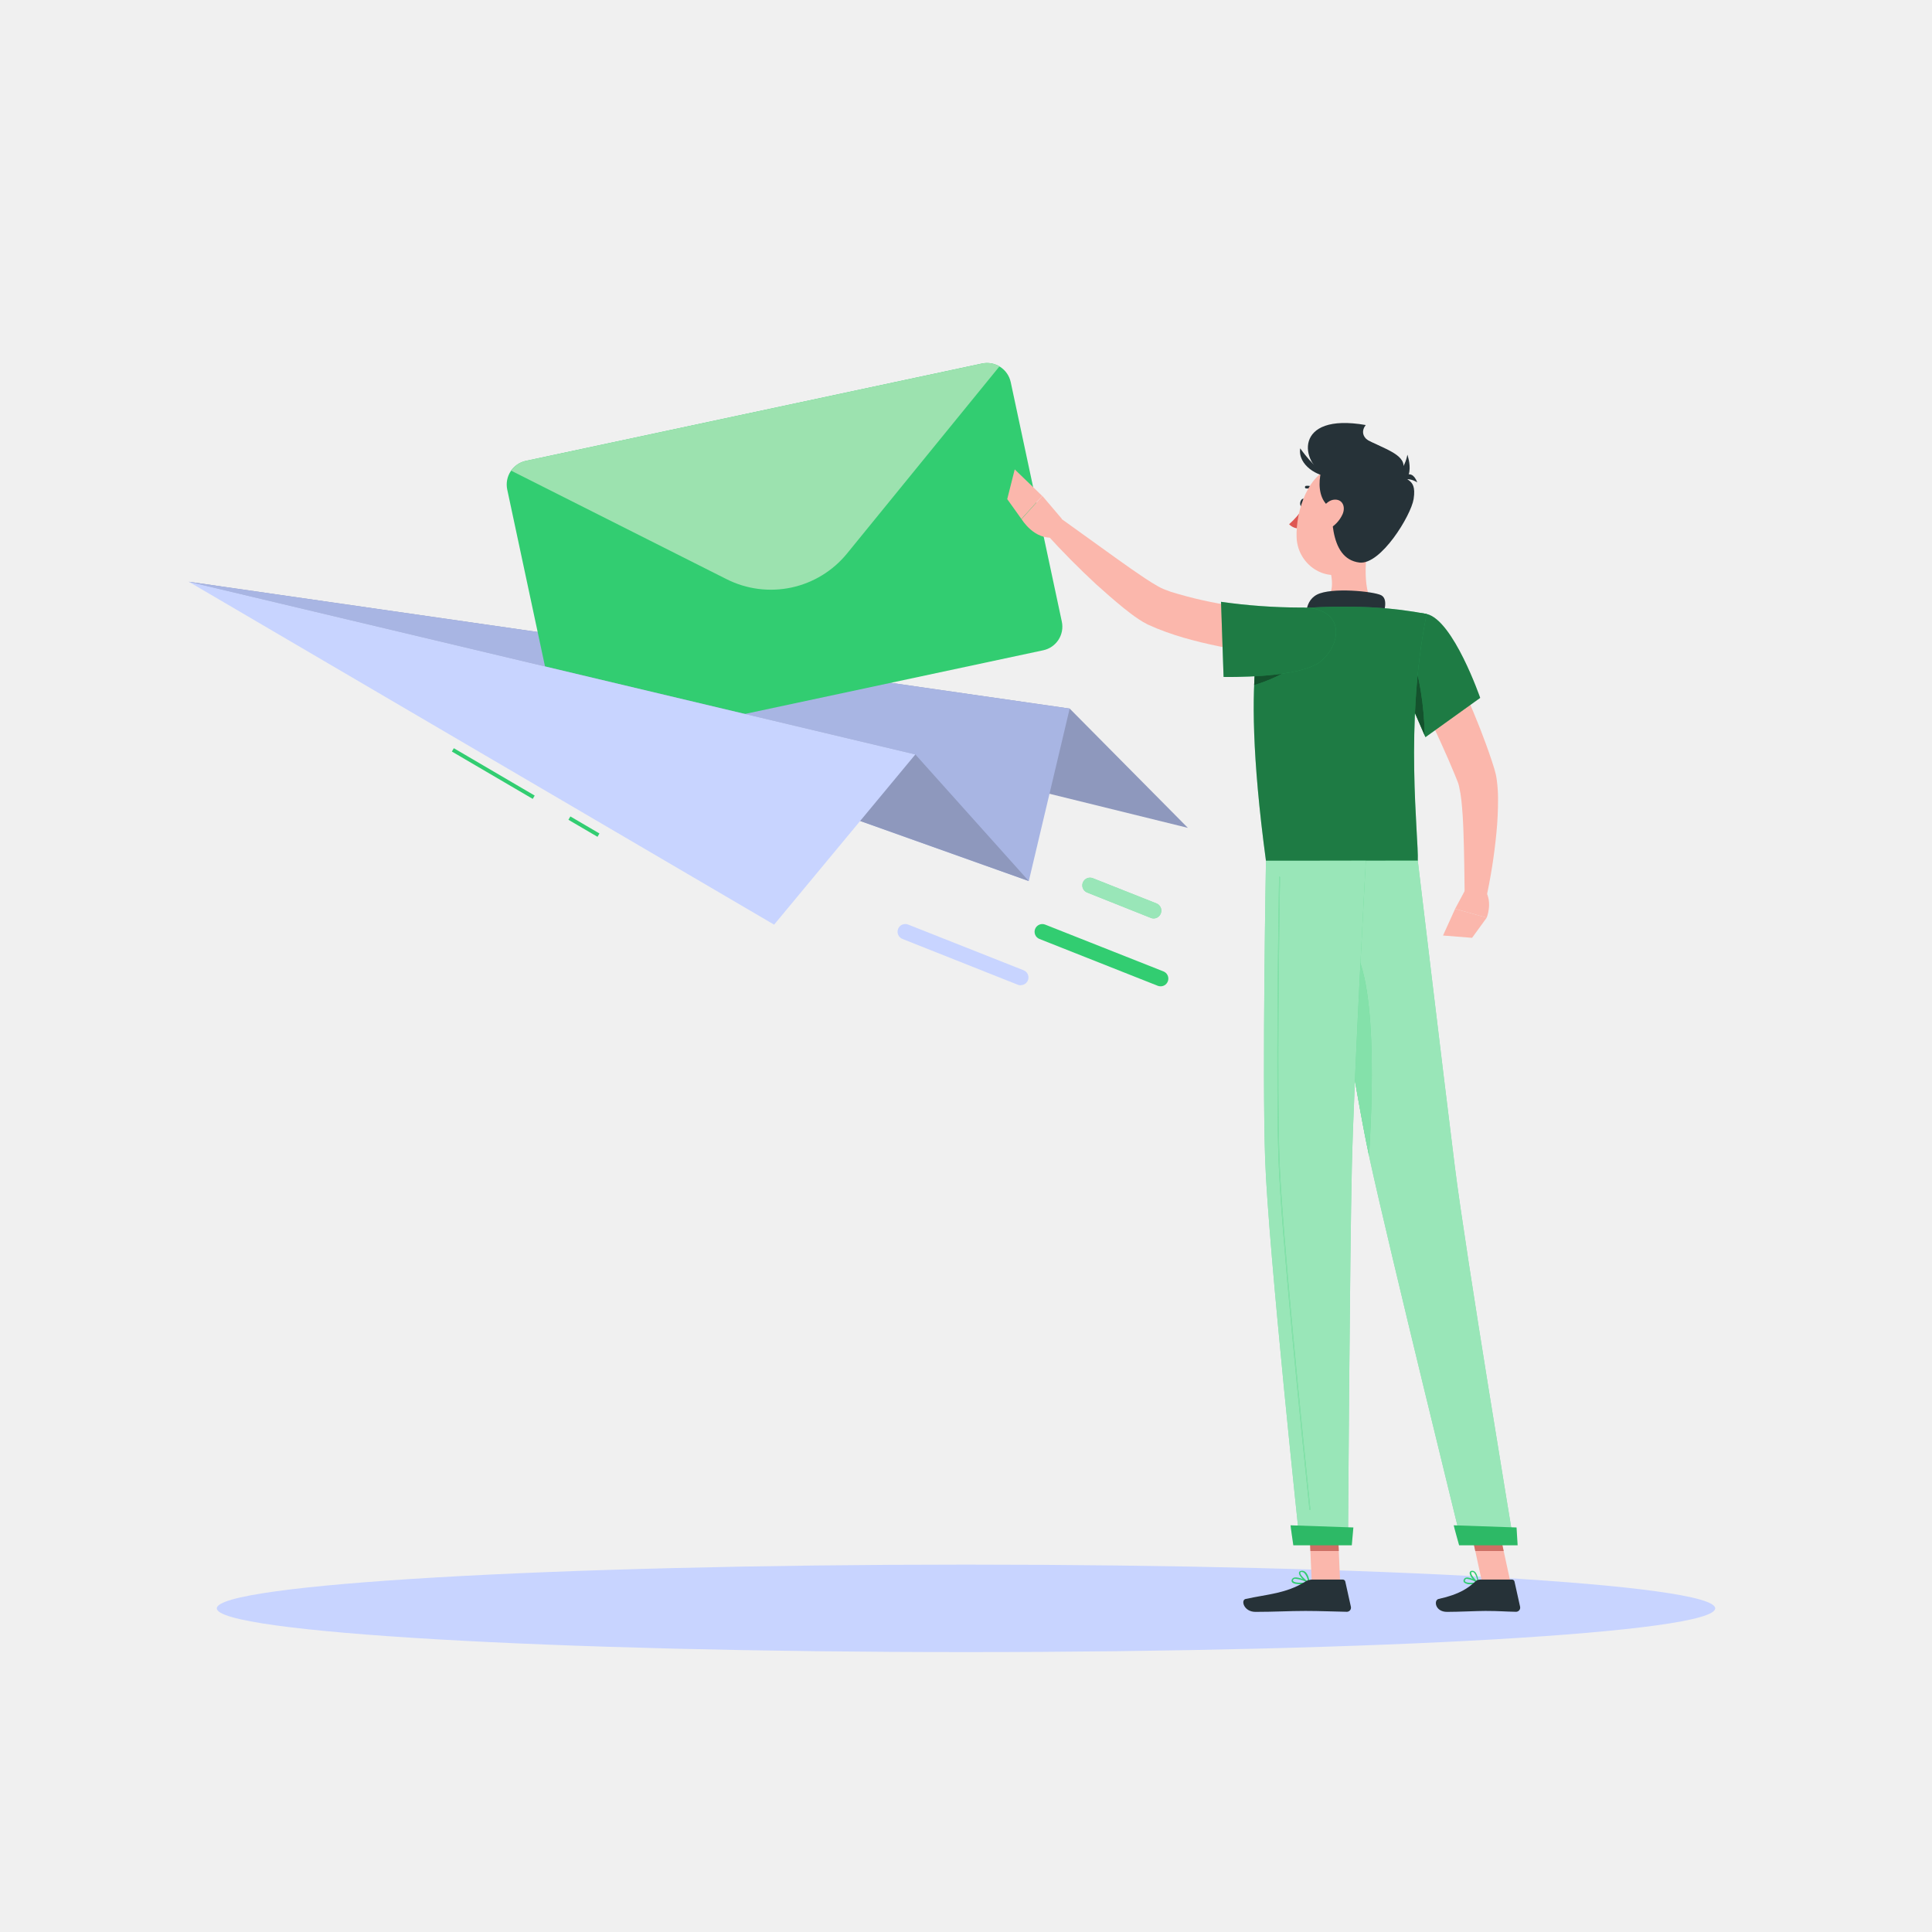
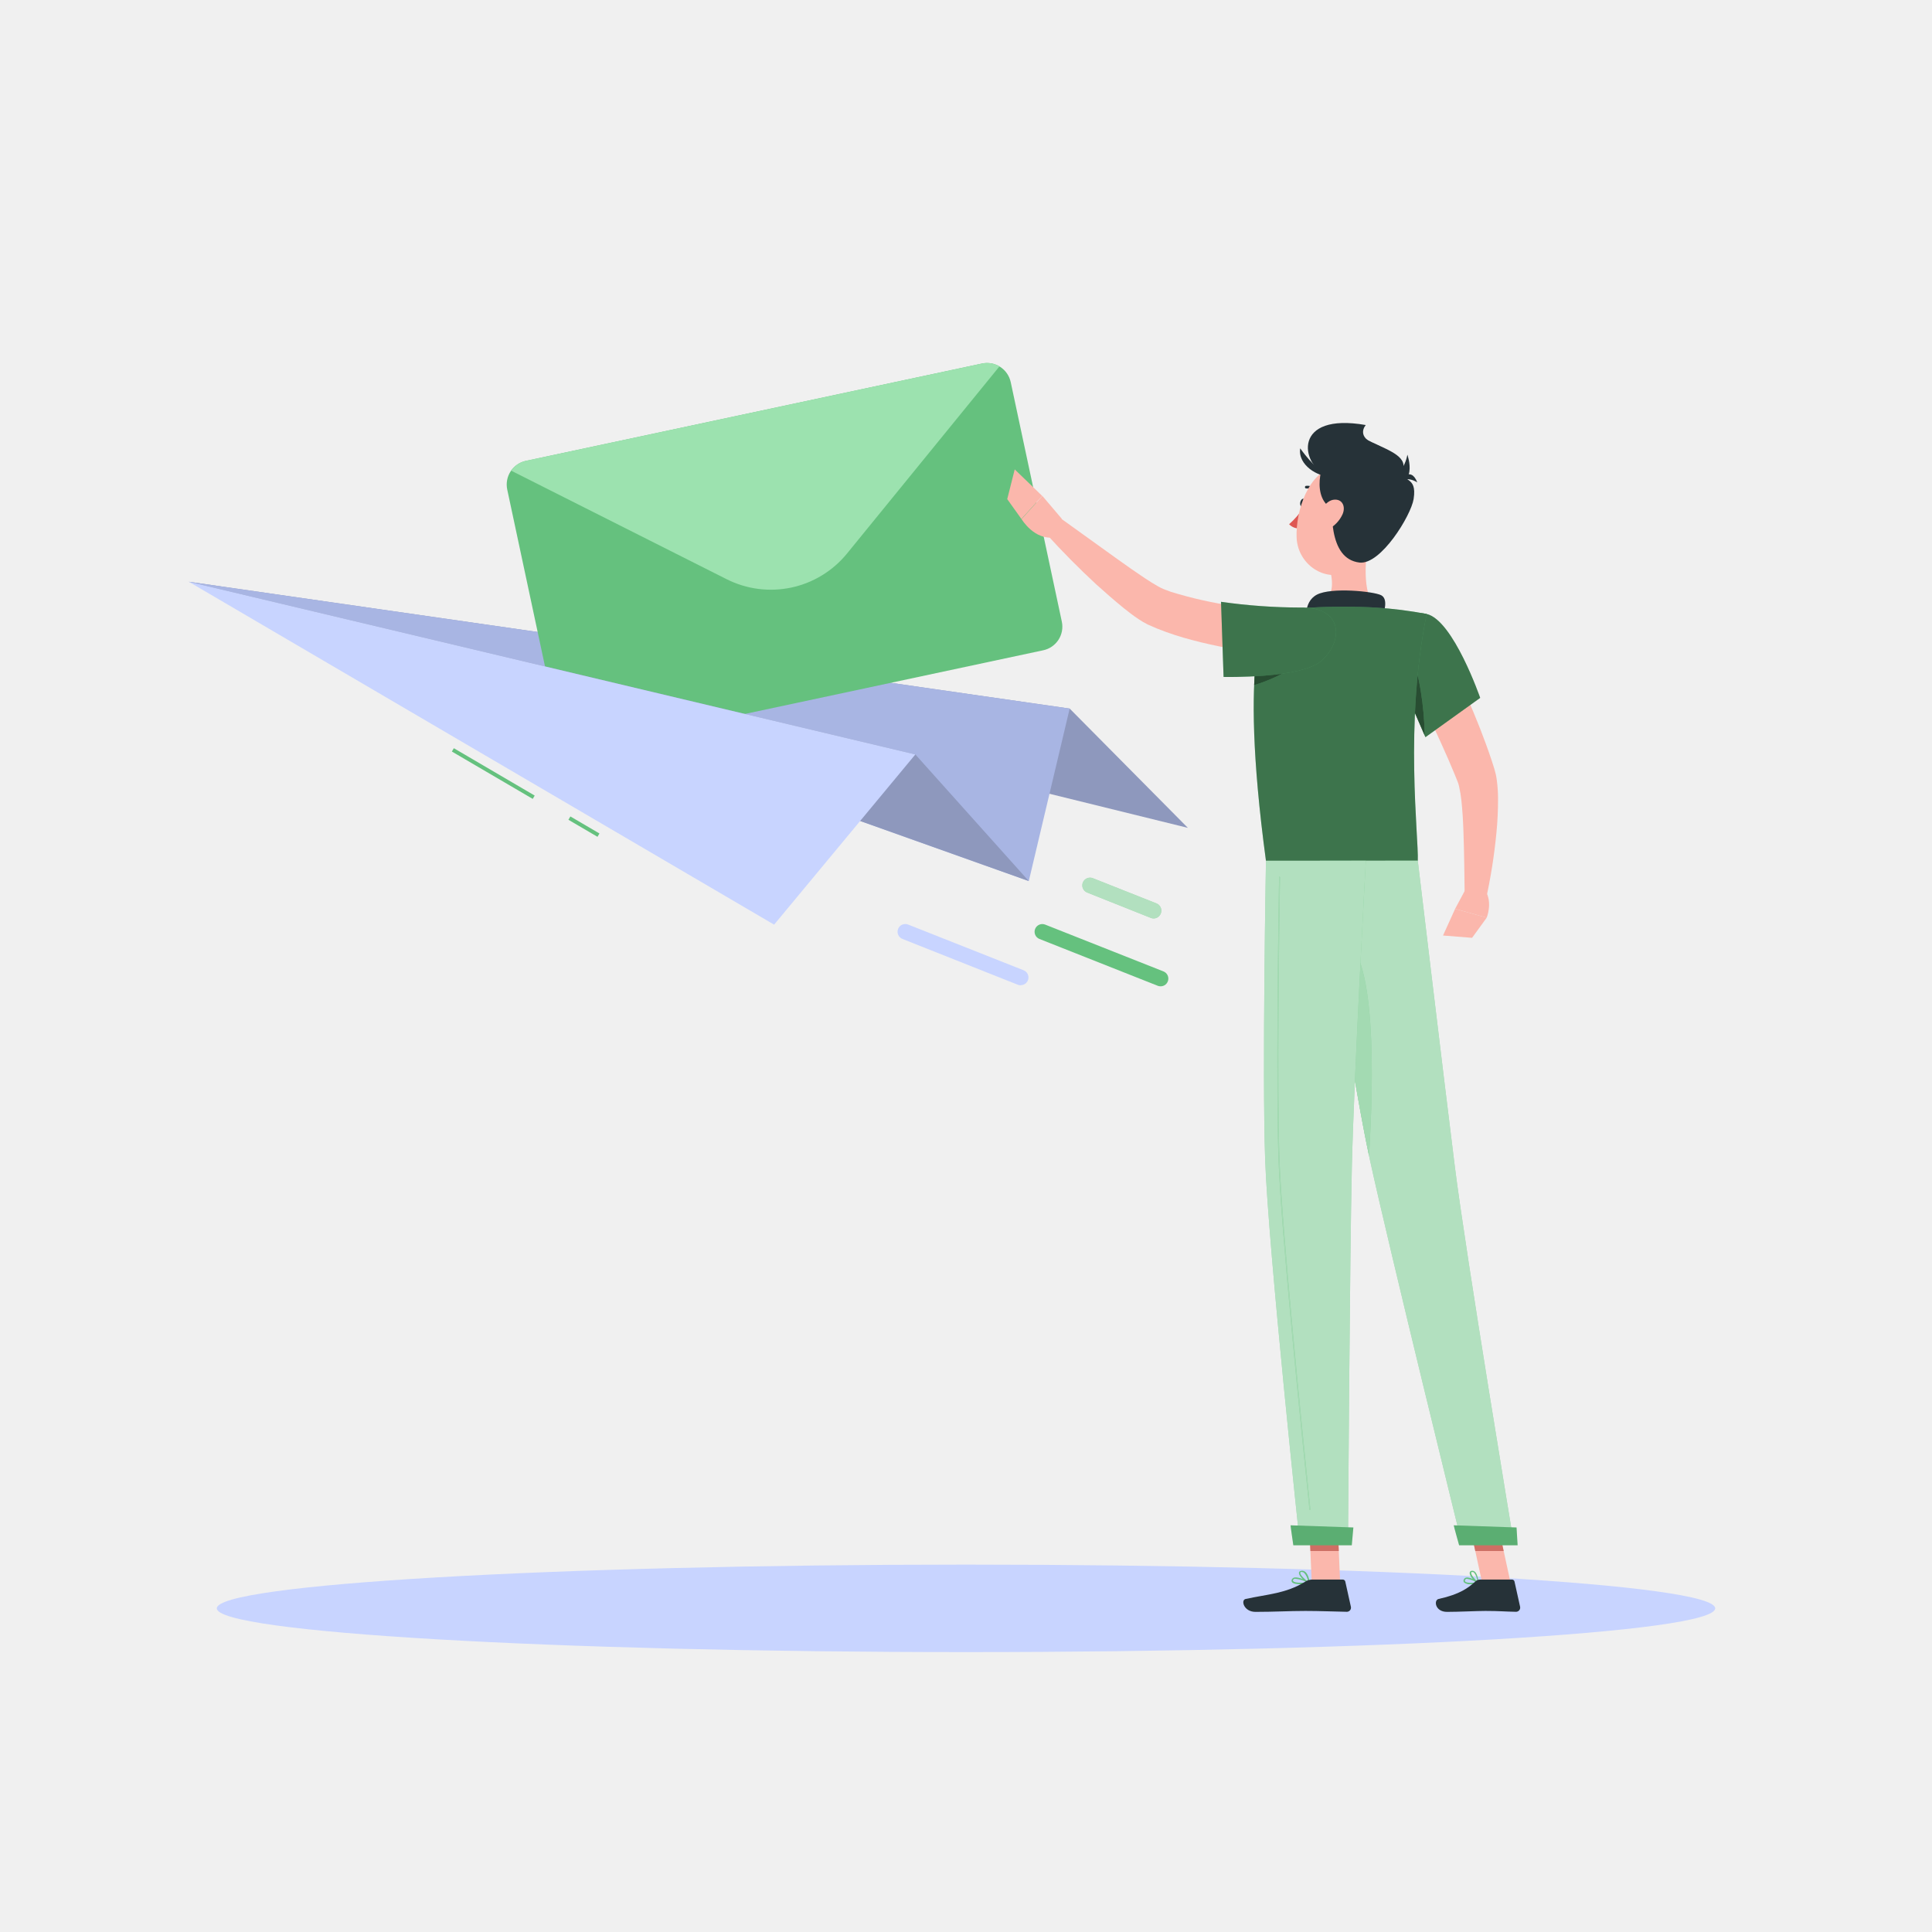
<svg xmlns="http://www.w3.org/2000/svg" width="299" height="299" viewBox="0 0 299 299" fill="none">
  <path d="M149.501 255.681C213.536 255.681 265.447 252.65 265.447 248.911C265.447 245.173 213.536 242.142 149.501 242.142C85.466 242.142 33.555 245.173 33.555 248.911C33.555 252.65 85.466 255.681 149.501 255.681Z" fill="#C8D4FF" />
  <path d="M29.219 90.035L165.545 109.661L183.838 128.122L29.219 90.035Z" fill="#8E98BD" />
  <path d="M29.219 90.035L165.545 109.661L159.218 136.356L29.219 90.035Z" fill="#A8B5E3" />
-   <path d="M156.42 59.13L164.331 96.206C164.537 97.174 164.35 98.185 163.812 99.015C163.274 99.846 162.428 100.429 161.461 100.637L90.849 115.707C89.881 115.911 88.871 115.724 88.041 115.186C87.211 114.648 86.627 113.803 86.418 112.837L78.5 75.761C78.296 74.792 78.484 73.782 79.023 72.951C79.562 72.121 80.409 71.537 81.377 71.329L151.988 56.26C152.957 56.056 153.968 56.244 154.798 56.783C155.628 57.322 156.212 58.168 156.42 59.136V59.13Z" fill="#32cd71" />
+   <path d="M156.42 59.13L164.331 96.206C164.537 97.174 164.35 98.185 163.812 99.015C163.274 99.846 162.428 100.429 161.461 100.637L90.849 115.707C89.881 115.911 88.871 115.724 88.041 115.186C87.211 114.648 86.627 113.803 86.418 112.837L78.5 75.761C78.296 74.792 78.484 73.782 79.023 72.951C79.562 72.121 80.409 71.537 81.377 71.329L151.988 56.26C152.957 56.056 153.968 56.244 154.798 56.783C155.628 57.322 156.212 58.168 156.42 59.136V59.13Z" fill="#65C17E" />
  <path d="M154.679 56.702L131.088 85.663C128.9 88.349 125.861 90.206 122.474 90.93C119.086 91.653 115.554 91.198 112.46 89.64L79.098 72.836C79.637 72.061 80.452 71.52 81.376 71.323L151.988 56.254C152.909 56.058 153.871 56.218 154.679 56.702Z" fill="#9CE2AF" />
  <path d="M29.219 90.035L141.661 116.76L159.218 136.356L29.219 90.035Z" fill="#8E98BD" />
-   <path d="M70.236 115.794L69.934 116.31L82.447 123.639L82.749 123.123L70.236 115.794Z" fill="#32cd71" />
-   <path d="M88.273 126.355L87.971 126.871L92.47 129.506L92.772 128.99L88.273 126.355Z" fill="#32cd71" />
+   <path d="M70.236 115.794L69.934 116.31L82.447 123.639L82.749 123.123L70.236 115.794Z" fill="#65C17E" />
+   <path d="M88.273 126.355L87.971 126.871L92.47 129.506L92.772 128.99L88.273 126.355Z" fill="#65C17E" />
  <path d="M29.219 90.035L141.661 116.76L119.804 143.101L29.219 90.035Z" fill="#C8D4FF" />
-   <path d="M179.616 152.645C179.464 152.646 179.314 152.617 179.173 152.562L160.862 145.314C160.569 145.196 160.335 144.967 160.21 144.677C160.086 144.387 160.081 144.059 160.197 143.765C160.313 143.471 160.541 143.235 160.83 143.109C161.119 142.982 161.447 142.975 161.741 143.089L180.058 150.337C180.317 150.44 180.533 150.629 180.667 150.873C180.801 151.118 180.846 151.401 180.793 151.675C180.741 151.948 180.594 152.195 180.379 152.372C180.164 152.55 179.894 152.646 179.616 152.645Z" fill="#32cd71" />
-   <path d="M178.534 142.145C178.384 142.144 178.235 142.113 178.097 142.055L168.26 138.138C168.113 138.081 167.979 137.996 167.865 137.886C167.751 137.777 167.66 137.647 167.596 137.502C167.533 137.358 167.499 137.202 167.496 137.044C167.493 136.887 167.522 136.73 167.58 136.583C167.638 136.437 167.724 136.303 167.834 136.19C167.944 136.077 168.075 135.986 168.22 135.924C168.365 135.862 168.521 135.829 168.678 135.827C168.836 135.825 168.993 135.855 169.139 135.913L178.976 139.812C179.271 139.928 179.508 140.157 179.634 140.447C179.761 140.737 179.767 141.066 179.652 141.361C179.568 141.59 179.415 141.788 179.215 141.928C179.016 142.068 178.778 142.144 178.534 142.145Z" fill="#32cd71" />
+   <path d="M179.616 152.645C179.464 152.646 179.314 152.617 179.173 152.562L160.862 145.314C160.569 145.196 160.335 144.967 160.21 144.677C160.086 144.387 160.081 144.059 160.197 143.765C160.313 143.471 160.541 143.235 160.83 143.109C161.119 142.982 161.447 142.975 161.741 143.089L180.058 150.337C180.317 150.44 180.533 150.629 180.667 150.873C180.801 151.118 180.846 151.401 180.793 151.675C180.741 151.948 180.594 152.195 180.379 152.372C180.164 152.55 179.894 152.646 179.616 152.645Z" fill="#65C17E" />
+   <path d="M178.534 142.145C178.384 142.144 178.235 142.113 178.097 142.055L168.26 138.138C168.113 138.081 167.979 137.996 167.865 137.886C167.751 137.777 167.66 137.647 167.596 137.502C167.533 137.358 167.499 137.202 167.496 137.044C167.493 136.887 167.522 136.73 167.58 136.583C167.638 136.437 167.724 136.303 167.834 136.19C167.944 136.077 168.075 135.986 168.22 135.924C168.365 135.862 168.521 135.829 168.678 135.827C168.836 135.825 168.993 135.855 169.139 135.913L178.976 139.812C179.271 139.928 179.508 140.157 179.634 140.447C179.761 140.737 179.767 141.066 179.652 141.361C179.568 141.59 179.415 141.788 179.215 141.928C179.016 142.068 178.778 142.144 178.534 142.145Z" fill="#65C17E" />
  <path opacity="0.5" d="M178.534 142.145C178.384 142.144 178.235 142.113 178.097 142.055L168.26 138.138C168.113 138.081 167.979 137.996 167.865 137.886C167.751 137.777 167.66 137.647 167.596 137.502C167.533 137.358 167.499 137.202 167.496 137.044C167.493 136.887 167.522 136.73 167.58 136.583C167.638 136.437 167.724 136.303 167.834 136.19C167.944 136.077 168.075 135.986 168.22 135.924C168.365 135.862 168.521 135.829 168.678 135.827C168.836 135.825 168.993 135.855 169.139 135.913L178.976 139.812C179.271 139.928 179.508 140.157 179.634 140.447C179.761 140.737 179.767 141.066 179.652 141.361C179.568 141.59 179.415 141.788 179.215 141.928C179.016 142.068 178.778 142.144 178.534 142.145Z" fill="white" />
  <path d="M157.969 152.49C157.82 152.488 157.672 152.46 157.532 152.406L139.67 145.314C139.523 145.257 139.389 145.171 139.275 145.062C139.161 144.953 139.07 144.823 139.007 144.678C138.943 144.534 138.909 144.378 138.906 144.22C138.904 144.063 138.932 143.906 138.99 143.759C139.048 143.613 139.134 143.479 139.244 143.366C139.354 143.252 139.485 143.162 139.63 143.1C139.775 143.038 139.931 143.005 140.089 143.003C140.246 143.001 140.403 143.03 140.549 143.089L158.411 150.158C158.671 150.26 158.886 150.45 159.02 150.694C159.154 150.938 159.199 151.222 159.146 151.495C159.094 151.769 158.948 152.016 158.733 152.193C158.518 152.37 158.248 152.467 157.969 152.466V152.49Z" fill="#C8D4FF" />
  <path d="M222.636 98.562C224.22 101.654 225.674 104.752 227.055 107.921C228.436 111.09 229.722 114.302 230.846 117.668L231.253 118.942C231.325 119.169 231.426 119.54 231.486 119.803C231.546 120.066 231.6 120.365 231.63 120.617C231.767 121.581 231.837 122.554 231.839 123.529C231.848 125.326 231.764 127.122 231.588 128.911C231.254 132.373 230.711 135.812 229.961 139.208L226.678 138.844C226.636 135.477 226.606 132.074 226.487 128.755C226.433 127.105 226.337 125.448 226.17 123.894C226.094 123.163 225.974 122.439 225.811 121.723C225.781 121.555 225.733 121.43 225.698 121.292C225.662 121.155 225.626 121.107 225.566 120.928L225.111 119.797C223.862 116.771 222.456 113.722 221.021 110.684L216.68 101.57L222.636 98.562Z" fill="#FBB7AC" />
  <path d="M226.726 137.791L225.195 140.656L230.087 142.019C230.087 142.019 231.02 139.717 229.908 137.899L226.726 137.791Z" fill="#FBB7AC" />
  <path d="M223.324 144.782L227.821 145.141L230.088 142.019L225.196 140.656L223.324 144.782Z" fill="#FBB7AC" />
  <path d="M202.046 77.895C201.981 78.248 201.736 78.493 201.508 78.446C201.281 78.398 201.155 78.081 201.227 77.734C201.299 77.387 201.538 77.136 201.765 77.184C201.993 77.232 202.124 77.549 202.046 77.895Z" fill="#263238" />
  <path d="M201.772 78.493C201.141 79.472 200.378 80.359 199.506 81.131C199.71 81.347 199.958 81.517 200.233 81.629C200.509 81.74 200.806 81.791 201.103 81.776L201.772 78.493Z" fill="#DE5753" />
  <path d="M203.709 76.227C203.653 76.226 203.599 76.202 203.56 76.161C203.388 75.965 203.172 75.811 202.93 75.714C202.688 75.616 202.427 75.577 202.166 75.599C202.117 75.6 202.069 75.582 202.031 75.551C201.993 75.519 201.967 75.475 201.958 75.426C201.95 75.377 201.959 75.327 201.984 75.284C202.009 75.242 202.048 75.209 202.095 75.192C202.427 75.15 202.765 75.191 203.078 75.311C203.391 75.431 203.67 75.627 203.889 75.88C203.927 75.919 203.949 75.972 203.949 76.027C203.949 76.082 203.927 76.134 203.889 76.173C203.865 76.195 203.836 76.211 203.805 76.221C203.774 76.23 203.741 76.232 203.709 76.227Z" fill="#263238" />
  <path d="M211.938 82.781C211.31 85.998 210.682 91.883 212.931 94.029C212.931 94.029 212.052 97.289 206.078 97.289C199.5 97.289 202.944 94.029 202.944 94.029C206.532 93.174 206.431 90.513 205.809 88.02L211.938 82.781Z" fill="#FBB7AC" />
  <path d="M213.833 96.057C214.305 94.484 214.825 92.684 213.749 92.116C212.553 91.518 206.053 90.86 203.81 92.026C201.568 93.192 202.208 96.392 202.208 96.392L213.833 96.057Z" fill="#263238" />
-   <path d="M227.623 245.18C227.437 245.205 227.248 245.192 227.068 245.143C226.887 245.093 226.718 245.009 226.57 244.893C226.518 244.821 226.49 244.734 226.49 244.645C226.49 244.556 226.518 244.469 226.57 244.397C226.604 244.335 226.652 244.281 226.708 244.238C226.765 244.196 226.83 244.166 226.899 244.151C227.545 244.008 228.753 244.833 228.807 244.869C228.822 244.882 228.834 244.899 228.842 244.917C228.849 244.936 228.851 244.957 228.849 244.977C228.845 244.996 228.836 245.014 228.822 245.028C228.808 245.042 228.79 245.051 228.771 245.054C228.394 245.136 228.009 245.178 227.623 245.18ZM227.073 244.343H226.947C226.907 244.351 226.868 244.368 226.835 244.393C226.802 244.418 226.775 244.45 226.756 244.486C226.66 244.654 226.72 244.726 226.756 244.749C226.941 245.001 227.838 245.001 228.496 244.893C228.067 244.61 227.581 244.426 227.073 244.355V244.343Z" fill="#32cd71" />
-   <path d="M228.747 245.072H228.699C228.245 244.821 227.366 243.876 227.456 243.374C227.471 243.296 227.513 243.227 227.574 243.176C227.635 243.126 227.711 243.099 227.79 243.099C227.869 243.09 227.949 243.098 228.025 243.12C228.101 243.143 228.172 243.18 228.233 243.231C228.741 243.649 228.831 244.917 228.831 244.971C228.833 244.99 228.83 245.009 228.822 245.026C228.813 245.043 228.8 245.057 228.783 245.066C228.772 245.071 228.76 245.073 228.747 245.072ZM227.862 243.278H227.838C227.701 243.278 227.689 243.362 227.683 243.386C227.629 243.679 228.191 244.403 228.64 244.743C228.609 244.244 228.43 243.765 228.125 243.368C228.085 243.337 228.039 243.314 227.99 243.3C227.94 243.287 227.889 243.283 227.838 243.29L227.862 243.278Z" fill="#32cd71" />
-   <path d="M201.245 245.18C200.682 245.18 200.138 245.102 199.953 244.851C199.906 244.785 199.881 244.705 199.881 244.624C199.881 244.543 199.906 244.463 199.953 244.397C199.989 244.335 200.038 244.282 200.095 244.24C200.153 244.197 200.218 244.167 200.288 244.151C201.011 243.954 202.554 244.827 202.62 244.863C202.637 244.874 202.651 244.891 202.66 244.91C202.668 244.929 202.671 244.95 202.668 244.971C202.664 244.992 202.654 245.011 202.639 245.026C202.624 245.041 202.605 245.051 202.584 245.054C202.142 245.138 201.694 245.18 201.245 245.18ZM200.545 244.331C200.479 244.321 200.413 244.321 200.348 244.331C200.305 244.339 200.266 244.356 200.231 244.381C200.196 244.406 200.166 244.437 200.144 244.474C200.066 244.606 200.096 244.666 200.144 244.702C200.342 244.977 201.454 244.995 202.279 244.881C201.741 244.591 201.152 244.408 200.545 244.343V244.331Z" fill="#32cd71" />
-   <path d="M202.572 245.072H202.53C201.998 244.839 200.952 243.876 201.029 243.392C201.029 243.272 201.131 243.129 201.418 243.099C201.525 243.083 201.634 243.09 201.737 243.121C201.841 243.152 201.936 243.206 202.016 243.278C202.578 243.733 202.692 244.917 202.698 244.971C202.7 244.989 202.698 245.007 202.69 245.024C202.683 245.041 202.671 245.056 202.656 245.066C202.643 245.073 202.629 245.077 202.615 245.078C202.6 245.079 202.586 245.077 202.572 245.072ZM201.502 243.278H201.436C201.251 243.278 201.239 243.374 201.233 243.398C201.185 243.697 201.903 244.444 202.429 244.767C202.377 244.265 202.168 243.792 201.831 243.416C201.745 243.342 201.638 243.298 201.526 243.29L201.502 243.278Z" fill="#32cd71" />
+   <path d="M227.623 245.18C227.437 245.205 227.248 245.192 227.068 245.143C226.887 245.093 226.718 245.009 226.57 244.893C226.518 244.821 226.49 244.734 226.49 244.645C226.49 244.556 226.518 244.469 226.57 244.397C226.604 244.335 226.652 244.281 226.708 244.238C226.765 244.196 226.83 244.166 226.899 244.151C227.545 244.008 228.753 244.833 228.807 244.869C228.822 244.882 228.834 244.899 228.842 244.917C228.849 244.936 228.851 244.957 228.849 244.977C228.845 244.996 228.836 245.014 228.822 245.028C228.808 245.042 228.79 245.051 228.771 245.054C228.394 245.136 228.009 245.178 227.623 245.18ZM227.073 244.343H226.947C226.907 244.351 226.868 244.368 226.835 244.393C226.802 244.418 226.775 244.45 226.756 244.486C226.66 244.654 226.72 244.726 226.756 244.749C226.941 245.001 227.838 245.001 228.496 244.893C228.067 244.61 227.581 244.426 227.073 244.355V244.343Z" fill="#65C17E" />
+   <path d="M228.747 245.072H228.699C228.245 244.821 227.366 243.876 227.456 243.374C227.471 243.296 227.513 243.227 227.574 243.176C227.635 243.126 227.711 243.099 227.79 243.099C227.869 243.09 227.949 243.098 228.025 243.12C228.101 243.143 228.172 243.18 228.233 243.231C228.741 243.649 228.831 244.917 228.831 244.971C228.833 244.99 228.83 245.009 228.822 245.026C228.813 245.043 228.8 245.057 228.783 245.066C228.772 245.071 228.76 245.073 228.747 245.072ZM227.862 243.278H227.838C227.701 243.278 227.689 243.362 227.683 243.386C227.629 243.679 228.191 244.403 228.64 244.743C228.609 244.244 228.43 243.765 228.125 243.368C228.085 243.337 228.039 243.314 227.99 243.3C227.94 243.287 227.889 243.283 227.838 243.29L227.862 243.278Z" fill="#65C17E" />
+   <path d="M201.245 245.18C200.682 245.18 200.138 245.102 199.953 244.851C199.906 244.785 199.881 244.705 199.881 244.624C199.881 244.543 199.906 244.463 199.953 244.397C199.989 244.335 200.038 244.282 200.095 244.24C200.153 244.197 200.218 244.167 200.288 244.151C201.011 243.954 202.554 244.827 202.62 244.863C202.637 244.874 202.651 244.891 202.66 244.91C202.668 244.929 202.671 244.95 202.668 244.971C202.664 244.992 202.654 245.011 202.639 245.026C202.624 245.041 202.605 245.051 202.584 245.054C202.142 245.138 201.694 245.18 201.245 245.18ZM200.545 244.331C200.479 244.321 200.413 244.321 200.348 244.331C200.305 244.339 200.266 244.356 200.231 244.381C200.196 244.406 200.166 244.437 200.144 244.474C200.066 244.606 200.096 244.666 200.144 244.702C200.342 244.977 201.454 244.995 202.279 244.881C201.741 244.591 201.152 244.408 200.545 244.343V244.331Z" fill="#65C17E" />
+   <path d="M202.572 245.072H202.53C201.998 244.839 200.952 243.876 201.029 243.392C201.029 243.272 201.131 243.129 201.418 243.099C201.525 243.083 201.634 243.09 201.737 243.121C201.841 243.152 201.936 243.206 202.016 243.278C202.578 243.733 202.692 244.917 202.698 244.971C202.7 244.989 202.698 245.007 202.69 245.024C202.683 245.041 202.671 245.056 202.656 245.066C202.643 245.073 202.629 245.077 202.615 245.078C202.6 245.079 202.586 245.077 202.572 245.072ZM201.502 243.278H201.436C201.251 243.278 201.239 243.374 201.233 243.398C201.185 243.697 201.903 244.444 202.429 244.767C202.377 244.265 202.168 243.792 201.831 243.416C201.745 243.342 201.638 243.298 201.526 243.29L201.502 243.278Z" fill="#65C17E" />
  <path d="M207.404 244.965H203.009L202.572 234.793H206.968L207.404 244.965Z" fill="#FBB7AC" />
  <path d="M233.782 244.965H229.386L227.18 234.793H231.569L233.782 244.965Z" fill="#FBB7AC" />
  <path d="M229.077 244.456H234.01C234.098 244.457 234.184 244.488 234.252 244.543C234.321 244.598 234.368 244.675 234.387 244.761L235.254 248.666C235.274 248.761 235.272 248.86 235.249 248.954C235.225 249.048 235.181 249.136 235.119 249.211C235.057 249.285 234.979 249.345 234.89 249.386C234.802 249.426 234.706 249.446 234.608 249.444C232.886 249.414 232.049 249.312 229.878 249.312C228.545 249.312 225.794 249.456 223.946 249.456C222.098 249.456 221.865 247.662 222.619 247.464C226.003 246.723 227.277 245.7 228.359 244.732C228.556 244.554 228.812 244.456 229.077 244.456Z" fill="#263238" />
  <path d="M203.038 244.456H207.822C207.911 244.457 207.996 244.488 208.064 244.543C208.133 244.598 208.18 244.675 208.199 244.761L209.066 248.666C209.087 248.761 209.086 248.858 209.064 248.952C209.042 249.046 208.998 249.134 208.937 249.208C208.876 249.283 208.799 249.343 208.712 249.384C208.624 249.425 208.529 249.445 208.432 249.444C206.704 249.414 204.205 249.312 202.028 249.312C199.486 249.312 197.286 249.456 194.302 249.456C192.508 249.456 191.999 247.662 192.753 247.464C196.191 246.711 198.996 246.633 201.968 244.803C202.285 244.588 202.656 244.468 203.038 244.456Z" fill="#263238" />
  <path d="M200.928 101.744C197.254 101.459 193.599 100.974 189.978 100.291C188.184 99.944 186.355 99.555 184.537 99.065C182.673 98.588 180.843 97.989 179.059 97.271C178.599 97.079 178.132 96.87 177.672 96.673C177.153 96.417 176.654 96.126 176.177 95.8C175.316 95.231 174.574 94.639 173.838 94.053C172.373 92.857 171.016 91.661 169.652 90.436C166.979 87.96 164.444 85.4 161.998 82.709L164.199 80.252L172.876 86.489C174.305 87.517 175.752 88.528 177.175 89.479C177.881 89.951 178.605 90.394 179.268 90.77C179.546 90.929 179.833 91.069 180.129 91.189C180.482 91.327 180.841 91.464 181.218 91.596C184.45 92.591 187.755 93.331 191.103 93.808C194.517 94.346 198.046 94.789 201.454 95.148L200.928 101.744Z" fill="#FBB7AC" />
-   <path d="M220.794 95.022C224.914 95.967 229.076 108.005 229.076 108.005L220.603 114.086C220.603 114.086 218.211 108.477 215.902 103.574C213.486 98.437 216.584 94.059 220.794 95.022Z" fill="#32cd71" />
+   <path d="M220.794 95.022C224.914 95.967 229.076 108.005 229.076 108.005L220.603 114.086C220.603 114.086 218.211 108.477 215.902 103.574C213.486 98.437 216.584 94.059 220.794 95.022Z" fill="#65C17E" />
  <path opacity="0.4" d="M220.794 95.022C224.914 95.967 229.076 108.005 229.076 108.005L220.603 114.086C220.603 114.086 218.211 108.477 215.902 103.574C213.486 98.437 216.584 94.059 220.794 95.022Z" fill="black" />
-   <path d="M218.421 101.6L216.74 105.362C218.48 109.117 220.071 112.837 220.496 113.829C220.436 109.386 219.593 103.873 218.421 101.6Z" fill="#32cd71" />
+   <path d="M218.421 101.6L216.74 105.362C218.48 109.117 220.071 112.837 220.496 113.829C220.436 109.386 219.593 103.873 218.421 101.6Z" fill="#65C17E" />
  <path opacity="0.6" d="M218.421 101.6L216.74 105.362C218.48 109.117 220.071 112.837 220.496 113.829C220.436 109.386 219.593 103.873 218.421 101.6Z" fill="black" />
-   <path d="M196.186 95.249C196.186 95.249 191.51 100.53 195.923 133.222H219.418C219.586 129.634 217.319 112.017 220.794 95.022C218.197 94.522 215.57 94.191 212.93 94.029C209.604 93.838 206.269 93.838 202.943 94.029C200.662 94.259 198.403 94.667 196.186 95.249Z" fill="#32cd71" />
+   <path d="M196.186 95.249C196.186 95.249 191.51 100.53 195.923 133.222H219.418C219.586 129.634 217.319 112.017 220.794 95.022C218.197 94.522 215.57 94.191 212.93 94.029C209.604 93.838 206.269 93.838 202.943 94.029C200.662 94.259 198.403 94.667 196.186 95.249Z" fill="#65C17E" />
  <path opacity="0.4" d="M196.186 95.249C196.186 95.249 191.51 100.53 195.923 133.222H219.418C219.586 129.634 217.319 112.017 220.794 95.022C218.197 94.522 215.57 94.191 212.93 94.029C209.604 93.838 206.269 93.838 202.943 94.029C200.662 94.259 198.403 94.667 196.186 95.249Z" fill="black" />
-   <path d="M194.447 101.6C194.291 102.838 194.171 104.303 194.094 106.031C196.414 105.335 198.619 104.299 200.636 102.958L194.447 101.6Z" fill="#32cd71" />
+   <path d="M194.447 101.6C194.291 102.838 194.171 104.303 194.094 106.031C196.414 105.335 198.619 104.299 200.636 102.958L194.447 101.6Z" fill="#65C17E" />
  <path opacity="0.6" d="M194.447 101.6C194.291 102.838 194.171 104.303 194.094 106.031C196.414 105.335 198.619 104.299 200.636 102.958L194.447 101.6Z" fill="black" />
-   <path d="M204.517 102.258C201.371 105.045 189.363 104.764 189.363 104.764L188.969 93.138C193.024 93.716 197.114 94.012 201.21 94.023C207.901 93.886 207.949 99.184 204.517 102.258Z" fill="#32cd71" />
+   <path d="M204.517 102.258C201.371 105.045 189.363 104.764 189.363 104.764L188.969 93.138C193.024 93.716 197.114 94.012 201.21 94.023C207.901 93.886 207.949 99.184 204.517 102.258Z" fill="#65C17E" />
  <path opacity="0.4" d="M204.517 102.258C201.371 105.045 189.363 104.764 189.363 104.764L188.969 93.138C193.024 93.716 197.114 94.012 201.21 94.023C207.901 93.886 207.949 99.184 204.517 102.258Z" fill="black" />
  <path d="M164.313 80.275L161.323 76.753L158.1 80.341C158.1 80.341 160.085 83.678 163.236 83.152L164.313 80.275Z" fill="#FBB7AC" />
  <path d="M157.041 72.645L155.881 77.244L158.076 80.317L161.299 76.753L157.041 72.645Z" fill="#FBB7AC" />
  <path d="M202.572 234.799L202.8 240.037H207.195L206.968 234.799H202.572Z" fill="#CE6F64" />
  <path d="M231.575 234.799H227.18L228.316 240.037H232.711L231.575 234.799Z" fill="#CE6F64" />
  <path d="M205.217 73.554C201.276 71.76 200.032 63.789 211.37 65.78C211.37 65.78 209.66 67.67 213.128 68.866C216.596 70.062 213.696 77.447 205.217 73.554Z" fill="#263238" />
  <path d="M213.779 79.534C212.649 83.72 212.207 86.267 209.593 88.02C205.682 90.651 200.821 87.631 200.665 83.164C200.528 79.151 202.399 72.938 206.914 72.089C207.911 71.894 208.941 71.957 209.906 72.272C210.871 72.588 211.74 73.146 212.428 73.892C213.116 74.639 213.602 75.55 213.839 76.537C214.075 77.525 214.055 78.556 213.779 79.534Z" fill="#FBB7AC" />
  <path d="M211.215 67.873C213.9 69.368 217.535 70.265 217.195 72.394C216.746 74.995 219.389 73.369 218.773 77.238C218.373 79.767 213.708 87.434 210.401 87.063C205.462 86.465 206.09 78.954 206.072 74.995C206.06 72.657 205.952 64.925 211.215 67.873Z" fill="#263238" />
  <path d="M205.479 71.228C204.283 71.509 202.699 78.404 207.333 79.038C212.661 79.761 205.479 71.228 205.479 71.228Z" fill="#263238" />
  <path d="M205.599 73.674C204.134 73.805 200.815 72.041 201.222 69.386C201.222 69.368 203.321 72.49 205.599 73.674Z" fill="#263238" />
  <path d="M207.776 79.588C207.326 80.574 206.563 81.383 205.605 81.89C204.343 82.548 203.632 81.591 203.919 80.323C204.176 79.187 205.145 77.471 206.442 77.333C207.74 77.196 208.296 78.392 207.776 79.588Z" fill="#FBB7AC" />
  <path d="M214.354 74.75C215.247 74.362 216.031 73.759 216.634 72.994C217.237 72.229 217.641 71.326 217.81 70.367C217.81 70.367 219.783 75.85 214.354 74.75Z" fill="#263238" />
  <path d="M219.341 74.66C218.925 74.381 218.446 74.209 217.947 74.16C217.448 74.111 216.945 74.186 216.482 74.379C216.482 74.379 218.324 71.993 219.341 74.66Z" fill="#263238" />
-   <path d="M204.26 133.222C204.26 133.222 209.247 166.794 211.98 179.37C214.97 193.124 226.272 239.027 226.272 239.027H234.315C234.315 239.027 226.87 194.254 225.16 180.596C223.306 165.795 219.419 133.199 219.419 133.199L204.26 133.222Z" fill="#32cd71" />
+   <path d="M204.26 133.222C204.26 133.222 209.247 166.794 211.98 179.37C214.97 193.124 226.272 239.027 226.272 239.027H234.315C234.315 239.027 226.87 194.254 225.16 180.596C223.306 165.795 219.419 133.199 219.419 133.199L204.26 133.222Z" fill="#65C17E" />
  <path opacity="0.5" d="M204.26 133.222C204.26 133.222 209.247 166.794 211.98 179.37C214.97 193.124 226.272 239.027 226.272 239.027H234.315C234.315 239.027 226.87 194.254 225.16 180.596C223.306 165.795 219.419 133.199 219.419 133.199L204.26 133.222Z" fill="white" />
-   <path d="M224.985 236.06C224.95 236.06 225.817 239.152 225.817 239.152H234.87L234.703 236.395L224.985 236.06Z" fill="#32cd71" />
+   <path d="M224.985 236.06C224.95 236.06 225.817 239.152 225.817 239.152H234.87L234.703 236.395L224.985 236.06Z" fill="#65C17E" />
  <path opacity="0.1" d="M224.985 236.06C224.95 236.06 225.817 239.152 225.817 239.152H234.87L234.703 236.395L224.985 236.06Z" fill="black" />
-   <path d="M207.411 145.182C213.176 146.313 212.566 167.811 211.872 178.868C210.21 171.052 207.776 156.012 206.113 145.338C206.515 145.14 206.973 145.085 207.411 145.182Z" fill="#32cd71" />
+   <path d="M207.411 145.182C213.176 146.313 212.566 167.811 211.872 178.868C210.21 171.052 207.776 156.012 206.113 145.338C206.515 145.14 206.973 145.085 207.411 145.182Z" fill="#65C17E" />
  <path opacity="0.4" d="M207.411 145.182C213.176 146.313 212.566 167.811 211.872 178.868C210.21 171.052 207.776 156.012 206.113 145.338C206.515 145.14 206.973 145.085 207.411 145.182Z" fill="white" />
-   <path d="M195.923 133.222C195.923 133.222 195.325 166.065 195.797 179.466C196.293 193.399 201.179 239.027 201.179 239.027H208.618C208.618 239.027 208.893 194.212 209.216 180.53C209.581 165.61 211.381 133.222 211.381 133.222H195.923Z" fill="#32cd71" />
+   <path d="M195.923 133.222C195.923 133.222 195.325 166.065 195.797 179.466C196.293 193.399 201.179 239.027 201.179 239.027H208.618C208.618 239.027 208.893 194.212 209.216 180.53C209.581 165.61 211.381 133.222 211.381 133.222H195.923Z" fill="#65C17E" />
  <path opacity="0.5" d="M195.923 133.222C195.923 133.222 195.325 166.065 195.797 179.466C196.293 193.399 201.179 239.027 201.179 239.027H208.618C208.618 239.027 208.893 194.212 209.216 180.53C209.581 165.61 211.381 133.222 211.381 133.222H195.923Z" fill="white" />
-   <path d="M202.722 233.68C202.704 233.68 202.687 233.674 202.674 233.662C202.66 233.649 202.652 233.633 202.651 233.615C201.335 220.985 198.243 190.427 197.867 179.466C197.466 168.277 197.831 143.173 197.95 135.746C197.95 135.727 197.958 135.709 197.971 135.695C197.985 135.682 198.003 135.674 198.022 135.674C198.042 135.674 198.061 135.682 198.075 135.695C198.089 135.708 198.098 135.726 198.1 135.746C197.98 143.173 197.615 168.277 198.016 179.46C198.405 190.421 201.496 220.967 202.8 233.597C202.8 233.617 202.793 233.637 202.78 233.652C202.767 233.667 202.748 233.678 202.728 233.68H202.722Z" fill="#32cd71" />
+   <path d="M202.722 233.68C202.704 233.68 202.687 233.674 202.674 233.662C202.66 233.649 202.652 233.633 202.651 233.615C201.335 220.985 198.243 190.427 197.867 179.466C197.466 168.277 197.831 143.173 197.95 135.746C197.95 135.727 197.958 135.709 197.971 135.695C197.985 135.682 198.003 135.674 198.022 135.674C198.042 135.674 198.061 135.682 198.075 135.695C198.089 135.708 198.098 135.726 198.1 135.746C197.98 143.173 197.615 168.277 198.016 179.46C198.405 190.421 201.496 220.967 202.8 233.597C202.8 233.617 202.793 233.637 202.78 233.652C202.767 233.667 202.748 233.678 202.728 233.68H202.722Z" fill="#65C17E" />
  <path opacity="0.4" d="M202.722 233.68C202.704 233.68 202.687 233.674 202.674 233.662C202.66 233.649 202.652 233.633 202.651 233.615C201.335 220.985 198.243 190.427 197.867 179.466C197.466 168.277 197.831 143.173 197.95 135.746C197.95 135.727 197.958 135.709 197.971 135.695C197.985 135.682 198.003 135.674 198.022 135.674C198.042 135.674 198.061 135.682 198.075 135.695C198.089 135.708 198.098 135.726 198.1 135.746C197.98 143.173 197.615 168.277 198.016 179.46C198.405 190.421 201.496 220.967 202.8 233.597C202.8 233.617 202.793 233.637 202.78 233.652C202.767 233.667 202.748 233.678 202.728 233.68H202.722Z" fill="white" />
-   <path d="M199.732 236.06C199.702 236.06 200.156 239.152 200.156 239.152H209.204L209.449 236.395L199.732 236.06Z" fill="#32cd71" />
+   <path d="M199.732 236.06C199.702 236.06 200.156 239.152 200.156 239.152H209.204L209.449 236.395L199.732 236.06Z" fill="#65C17E" />
  <path opacity="0.1" d="M199.732 236.06C199.702 236.06 200.156 239.152 200.156 239.152H209.204L209.449 236.395L199.732 236.06Z" fill="black" />
</svg>
